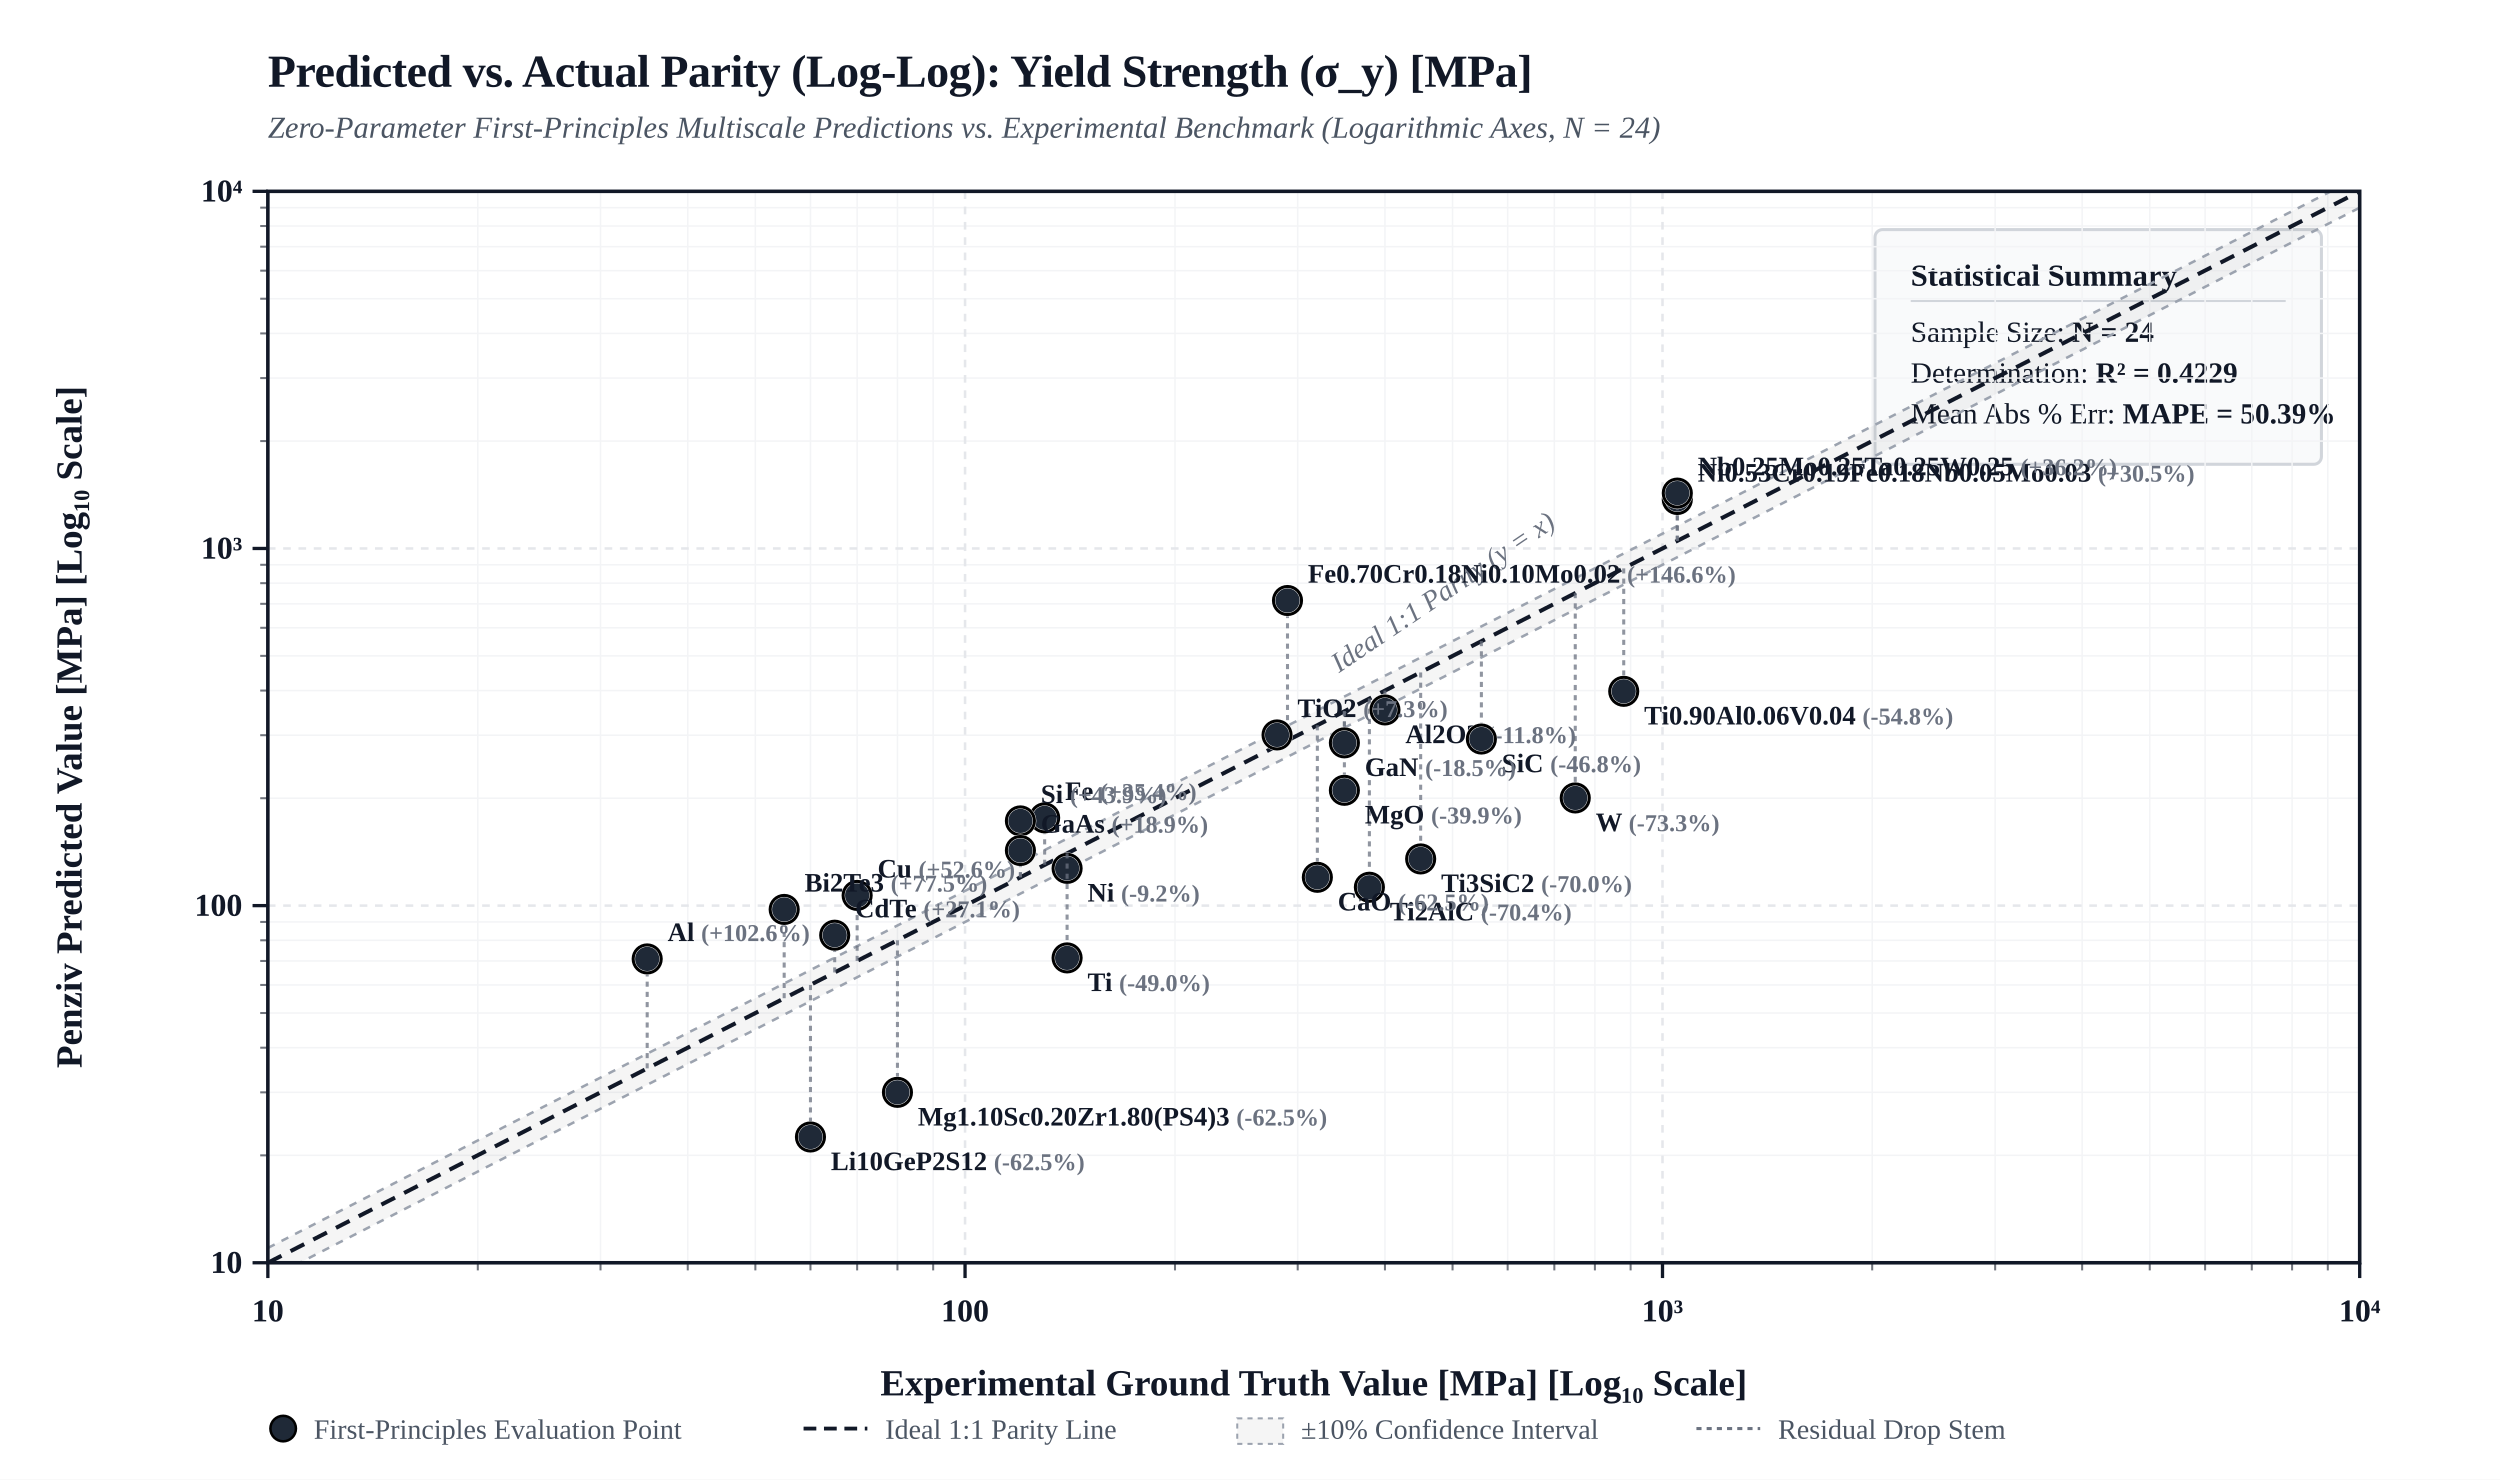
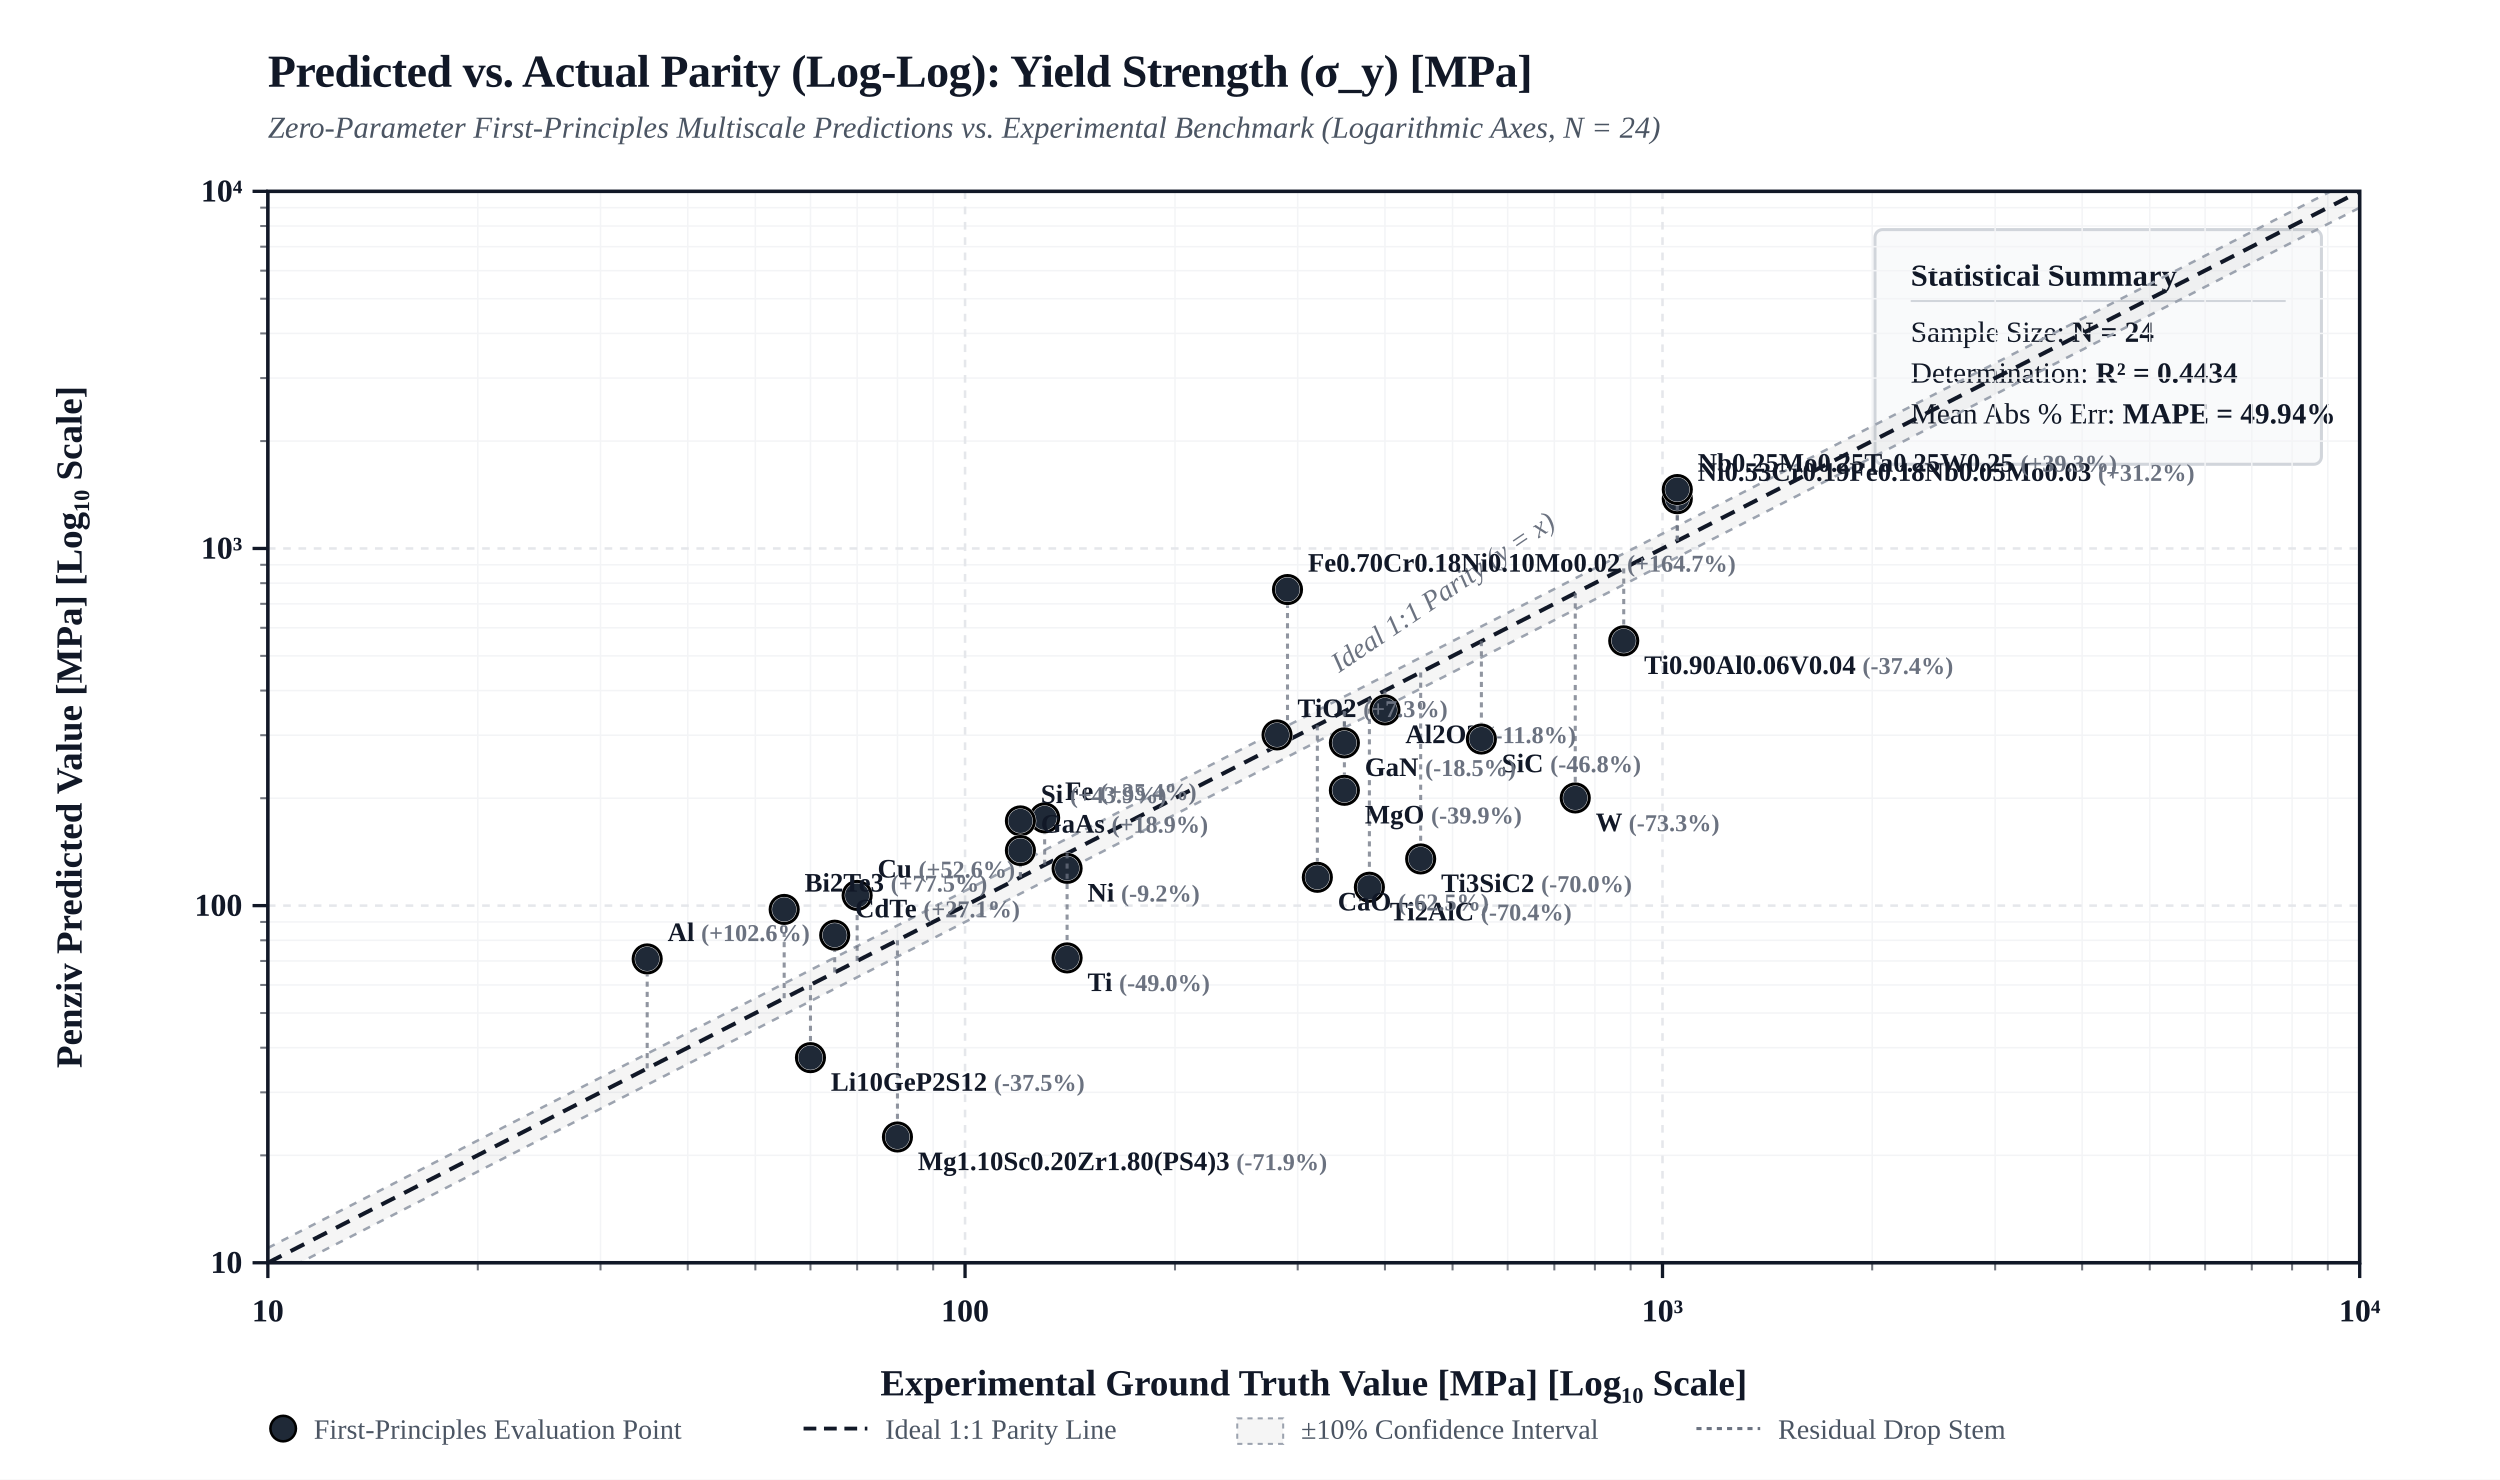
<svg xmlns="http://www.w3.org/2000/svg" viewBox="0 0 980 580" width="100%" height="auto" style="background-color: #FFFFFF; border: 1px solid #E5E7EB; border-radius: 4px; font-family: 'Times New Roman', Times, 'DejaVu Serif', 'TeX Gyre Termes', Georgia, serif;">
  <defs>
    <clipPath id="plotClip">
      <rect x="105" y="75" width="820" height="420" />
    </clipPath>
  </defs>
  <rect x="0" y="0" width="980" height="580" fill="#FFFFFF" />
  <text x="105" y="34" fill="#111827" font-size="18" font-weight="bold" letter-spacing="-0.01em">Predicted vs. Actual Parity (Log-Log): Yield Strength (σ_y) [MPa]</text>
  <text x="105" y="54" fill="#4B5563" font-size="12" font-style="italic">Zero-Parameter First-Principles Multiscale Predictions vs. Experimental Benchmark (Logarithmic Axes, N = 24)</text>
  <g transform="translate(735, 90)">
    <rect width="175" height="92" rx="3" fill="#F9FAFB" stroke="#D1D5DB" stroke-width="1.2" />
    <text x="14" y="22" fill="#111827" font-size="12" font-weight="bold">Statistical Summary</text>
    <line x1="14" y1="28" x2="161" y2="28" stroke="#D1D5DB" stroke-width="0.8" />
    <text x="14" y="44" fill="#111827" font-size="11.5">Sample Size: <tspan font-weight="bold">N = 24</tspan>
    </text>
-     <text x="14" y="60" fill="#111827" font-size="11.5">Determination: <tspan font-weight="bold">R² = 0.4229</tspan>
+     <text x="14" y="60" fill="#111827" font-size="11.5">Determination: <tspan font-weight="bold">R² = 0.4434</tspan>
    </text>
-     <text x="14" y="76" fill="#111827" font-size="11.5">Mean Abs % Err: <tspan font-weight="bold">MAPE = 50.39%</tspan>
+     <text x="14" y="76" fill="#111827" font-size="11.5">Mean Abs % Err: <tspan font-weight="bold">MAPE = 49.94%</tspan>
    </text>
  </g>
  <line x1="187.3" y1="75" x2="187.3" y2="495" stroke="#F3F4F6" stroke-width="0.6" />
  <line x1="105" y1="452.9" x2="925" y2="452.9" stroke="#F3F4F6" stroke-width="0.6" />
  <line x1="102" y1="452.9" x2="105" y2="452.9" stroke="#111827" stroke-width="0.8" opacity="0.6" />
  <line x1="187.3" y1="495" x2="187.3" y2="498" stroke="#111827" stroke-width="0.8" opacity="0.6" />
  <line x1="235.4" y1="75" x2="235.4" y2="495" stroke="#F3F4F6" stroke-width="0.6" />
  <line x1="105" y1="428.2" x2="925" y2="428.2" stroke="#F3F4F6" stroke-width="0.6" />
  <line x1="102" y1="428.2" x2="105" y2="428.2" stroke="#111827" stroke-width="0.8" opacity="0.6" />
  <line x1="235.4" y1="495" x2="235.4" y2="498" stroke="#111827" stroke-width="0.8" opacity="0.6" />
  <line x1="269.6" y1="75" x2="269.6" y2="495" stroke="#F3F4F6" stroke-width="0.6" />
  <line x1="105" y1="410.7" x2="925" y2="410.7" stroke="#F3F4F6" stroke-width="0.6" />
  <line x1="102" y1="410.7" x2="105" y2="410.7" stroke="#111827" stroke-width="0.8" opacity="0.6" />
  <line x1="269.6" y1="495" x2="269.6" y2="498" stroke="#111827" stroke-width="0.8" opacity="0.6" />
  <line x1="296.1" y1="75" x2="296.1" y2="495" stroke="#F3F4F6" stroke-width="0.6" />
  <line x1="105" y1="397.1" x2="925" y2="397.1" stroke="#F3F4F6" stroke-width="0.6" />
  <line x1="102" y1="397.1" x2="105" y2="397.1" stroke="#111827" stroke-width="0.8" opacity="0.6" />
  <line x1="296.1" y1="495" x2="296.1" y2="498" stroke="#111827" stroke-width="0.8" opacity="0.6" />
  <line x1="317.7" y1="75" x2="317.7" y2="495" stroke="#F3F4F6" stroke-width="0.6" />
  <line x1="105" y1="386.1" x2="925" y2="386.1" stroke="#F3F4F6" stroke-width="0.6" />
  <line x1="102" y1="386.1" x2="105" y2="386.1" stroke="#111827" stroke-width="0.8" opacity="0.6" />
  <line x1="317.7" y1="495" x2="317.7" y2="498" stroke="#111827" stroke-width="0.8" opacity="0.6" />
  <line x1="336.0" y1="75" x2="336.0" y2="495" stroke="#F3F4F6" stroke-width="0.6" />
  <line x1="105" y1="376.7" x2="925" y2="376.7" stroke="#F3F4F6" stroke-width="0.6" />
  <line x1="102" y1="376.7" x2="105" y2="376.7" stroke="#111827" stroke-width="0.8" opacity="0.6" />
  <line x1="336.0" y1="495" x2="336.0" y2="498" stroke="#111827" stroke-width="0.8" opacity="0.6" />
  <line x1="351.8" y1="75" x2="351.8" y2="495" stroke="#F3F4F6" stroke-width="0.6" />
  <line x1="105" y1="368.6" x2="925" y2="368.6" stroke="#F3F4F6" stroke-width="0.6" />
  <line x1="102" y1="368.6" x2="105" y2="368.6" stroke="#111827" stroke-width="0.8" opacity="0.6" />
  <line x1="351.8" y1="495" x2="351.8" y2="498" stroke="#111827" stroke-width="0.8" opacity="0.6" />
  <line x1="365.8" y1="75" x2="365.8" y2="495" stroke="#F3F4F6" stroke-width="0.6" />
  <line x1="105" y1="361.4" x2="925" y2="361.4" stroke="#F3F4F6" stroke-width="0.6" />
  <line x1="102" y1="361.4" x2="105" y2="361.4" stroke="#111827" stroke-width="0.8" opacity="0.6" />
  <line x1="365.8" y1="495" x2="365.8" y2="498" stroke="#111827" stroke-width="0.8" opacity="0.6" />
  <line x1="460.6" y1="75" x2="460.6" y2="495" stroke="#F3F4F6" stroke-width="0.6" />
  <line x1="105" y1="312.9" x2="925" y2="312.9" stroke="#F3F4F6" stroke-width="0.6" />
  <line x1="102" y1="312.9" x2="105" y2="312.9" stroke="#111827" stroke-width="0.8" opacity="0.6" />
  <line x1="460.6" y1="495" x2="460.6" y2="498" stroke="#111827" stroke-width="0.8" opacity="0.6" />
  <line x1="508.7" y1="75" x2="508.7" y2="495" stroke="#F3F4F6" stroke-width="0.6" />
  <line x1="105" y1="288.2" x2="925" y2="288.2" stroke="#F3F4F6" stroke-width="0.6" />
  <line x1="102" y1="288.2" x2="105" y2="288.2" stroke="#111827" stroke-width="0.8" opacity="0.6" />
  <line x1="508.7" y1="495" x2="508.7" y2="498" stroke="#111827" stroke-width="0.8" opacity="0.6" />
  <line x1="542.9" y1="75" x2="542.9" y2="495" stroke="#F3F4F6" stroke-width="0.6" />
  <line x1="105" y1="270.7" x2="925" y2="270.7" stroke="#F3F4F6" stroke-width="0.6" />
  <line x1="102" y1="270.7" x2="105" y2="270.7" stroke="#111827" stroke-width="0.8" opacity="0.6" />
  <line x1="542.9" y1="495" x2="542.9" y2="498" stroke="#111827" stroke-width="0.8" opacity="0.6" />
  <line x1="569.4" y1="75" x2="569.4" y2="495" stroke="#F3F4F6" stroke-width="0.6" />
  <line x1="105" y1="257.1" x2="925" y2="257.1" stroke="#F3F4F6" stroke-width="0.6" />
  <line x1="102" y1="257.1" x2="105" y2="257.1" stroke="#111827" stroke-width="0.8" opacity="0.6" />
  <line x1="569.4" y1="495" x2="569.4" y2="498" stroke="#111827" stroke-width="0.8" opacity="0.6" />
  <line x1="591.0" y1="75" x2="591.0" y2="495" stroke="#F3F4F6" stroke-width="0.6" />
  <line x1="105" y1="246.1" x2="925" y2="246.1" stroke="#F3F4F6" stroke-width="0.6" />
  <line x1="102" y1="246.1" x2="105" y2="246.1" stroke="#111827" stroke-width="0.8" opacity="0.6" />
  <line x1="591.0" y1="495" x2="591.0" y2="498" stroke="#111827" stroke-width="0.8" opacity="0.6" />
  <line x1="609.3" y1="75" x2="609.3" y2="495" stroke="#F3F4F6" stroke-width="0.6" />
  <line x1="105" y1="236.7" x2="925" y2="236.7" stroke="#F3F4F6" stroke-width="0.6" />
  <line x1="102" y1="236.7" x2="105" y2="236.7" stroke="#111827" stroke-width="0.8" opacity="0.6" />
  <line x1="609.3" y1="495" x2="609.3" y2="498" stroke="#111827" stroke-width="0.8" opacity="0.6" />
  <line x1="625.2" y1="75" x2="625.2" y2="495" stroke="#F3F4F6" stroke-width="0.6" />
  <line x1="105" y1="228.6" x2="925" y2="228.6" stroke="#F3F4F6" stroke-width="0.6" />
  <line x1="102" y1="228.6" x2="105" y2="228.6" stroke="#111827" stroke-width="0.8" opacity="0.6" />
  <line x1="625.2" y1="495" x2="625.2" y2="498" stroke="#111827" stroke-width="0.8" opacity="0.6" />
  <line x1="639.2" y1="75" x2="639.2" y2="495" stroke="#F3F4F6" stroke-width="0.6" />
  <line x1="105" y1="221.4" x2="925" y2="221.4" stroke="#F3F4F6" stroke-width="0.6" />
  <line x1="102" y1="221.4" x2="105" y2="221.4" stroke="#111827" stroke-width="0.8" opacity="0.6" />
  <line x1="639.2" y1="495" x2="639.2" y2="498" stroke="#111827" stroke-width="0.8" opacity="0.6" />
  <line x1="733.9" y1="75" x2="733.9" y2="495" stroke="#F3F4F6" stroke-width="0.6" />
  <line x1="105" y1="172.9" x2="925" y2="172.9" stroke="#F3F4F6" stroke-width="0.6" />
  <line x1="102" y1="172.9" x2="105" y2="172.9" stroke="#111827" stroke-width="0.8" opacity="0.6" />
  <line x1="733.9" y1="495" x2="733.9" y2="498" stroke="#111827" stroke-width="0.8" opacity="0.6" />
  <line x1="782.1" y1="75" x2="782.1" y2="495" stroke="#F3F4F6" stroke-width="0.6" />
  <line x1="105" y1="148.2" x2="925" y2="148.2" stroke="#F3F4F6" stroke-width="0.6" />
  <line x1="102" y1="148.2" x2="105" y2="148.2" stroke="#111827" stroke-width="0.8" opacity="0.6" />
  <line x1="782.1" y1="495" x2="782.1" y2="498" stroke="#111827" stroke-width="0.8" opacity="0.6" />
  <line x1="816.2" y1="75" x2="816.2" y2="495" stroke="#F3F4F6" stroke-width="0.6" />
  <line x1="105" y1="130.7" x2="925" y2="130.7" stroke="#F3F4F6" stroke-width="0.6" />
  <line x1="102" y1="130.7" x2="105" y2="130.7" stroke="#111827" stroke-width="0.8" opacity="0.6" />
  <line x1="816.2" y1="495" x2="816.2" y2="498" stroke="#111827" stroke-width="0.8" opacity="0.6" />
  <line x1="842.7" y1="75" x2="842.7" y2="495" stroke="#F3F4F6" stroke-width="0.6" />
  <line x1="105" y1="117.1" x2="925" y2="117.1" stroke="#F3F4F6" stroke-width="0.6" />
  <line x1="102" y1="117.1" x2="105" y2="117.1" stroke="#111827" stroke-width="0.8" opacity="0.6" />
  <line x1="842.7" y1="495" x2="842.7" y2="498" stroke="#111827" stroke-width="0.8" opacity="0.6" />
  <line x1="864.4" y1="75" x2="864.4" y2="495" stroke="#F3F4F6" stroke-width="0.6" />
  <line x1="105" y1="106.1" x2="925" y2="106.1" stroke="#F3F4F6" stroke-width="0.6" />
  <line x1="102" y1="106.1" x2="105" y2="106.1" stroke="#111827" stroke-width="0.8" opacity="0.6" />
  <line x1="864.4" y1="495" x2="864.4" y2="498" stroke="#111827" stroke-width="0.8" opacity="0.6" />
  <line x1="882.7" y1="75" x2="882.7" y2="495" stroke="#F3F4F6" stroke-width="0.6" />
  <line x1="105" y1="96.7" x2="925" y2="96.7" stroke="#F3F4F6" stroke-width="0.6" />
  <line x1="102" y1="96.7" x2="105" y2="96.7" stroke="#111827" stroke-width="0.8" opacity="0.6" />
  <line x1="882.7" y1="495" x2="882.7" y2="498" stroke="#111827" stroke-width="0.8" opacity="0.6" />
  <line x1="898.5" y1="75" x2="898.5" y2="495" stroke="#F3F4F6" stroke-width="0.6" />
  <line x1="105" y1="88.6" x2="925" y2="88.6" stroke="#F3F4F6" stroke-width="0.6" />
  <line x1="102" y1="88.6" x2="105" y2="88.6" stroke="#111827" stroke-width="0.8" opacity="0.6" />
  <line x1="898.5" y1="495" x2="898.5" y2="498" stroke="#111827" stroke-width="0.8" opacity="0.6" />
  <line x1="912.5" y1="75" x2="912.5" y2="495" stroke="#F3F4F6" stroke-width="0.6" />
  <line x1="105" y1="81.4" x2="925" y2="81.4" stroke="#F3F4F6" stroke-width="0.6" />
  <line x1="102" y1="81.4" x2="105" y2="81.4" stroke="#111827" stroke-width="0.8" opacity="0.6" />
  <line x1="912.5" y1="495" x2="912.5" y2="498" stroke="#111827" stroke-width="0.8" opacity="0.6" />
  <line x1="105.0" y1="75" x2="105.0" y2="495" stroke="#E5E7EB" stroke-width="1.0" stroke-dasharray="3,3" />
  <line x1="105" y1="495.0" x2="925" y2="495.0" stroke="#E5E7EB" stroke-width="1.0" stroke-dasharray="3,3" />
  <line x1="99" y1="495.0" x2="105" y2="495.0" stroke="#111827" stroke-width="1.3" />
  <text x="95" y="499.0" fill="#111827" font-size="12.5" font-weight="bold" text-anchor="end">10</text>
  <line x1="105.0" y1="495" x2="105.0" y2="501" stroke="#111827" stroke-width="1.3" />
  <text x="105.0" y="518.0" fill="#111827" font-size="12.5" font-weight="bold" text-anchor="middle">10</text>
  <line x1="378.3" y1="75" x2="378.3" y2="495" stroke="#E5E7EB" stroke-width="1.0" stroke-dasharray="3,3" />
  <line x1="105" y1="355.0" x2="925" y2="355.0" stroke="#E5E7EB" stroke-width="1.0" stroke-dasharray="3,3" />
  <line x1="99" y1="355.0" x2="105" y2="355.0" stroke="#111827" stroke-width="1.3" />
  <text x="95" y="359.0" fill="#111827" font-size="12.5" font-weight="bold" text-anchor="end">100</text>
  <line x1="378.3" y1="495" x2="378.3" y2="501" stroke="#111827" stroke-width="1.3" />
  <text x="378.3" y="518.0" fill="#111827" font-size="12.5" font-weight="bold" text-anchor="middle">100</text>
  <line x1="651.7" y1="75" x2="651.7" y2="495" stroke="#E5E7EB" stroke-width="1.0" stroke-dasharray="3,3" />
  <line x1="105" y1="215.0" x2="925" y2="215.0" stroke="#E5E7EB" stroke-width="1.0" stroke-dasharray="3,3" />
  <line x1="99" y1="215.0" x2="105" y2="215.0" stroke="#111827" stroke-width="1.3" />
  <text x="95" y="219.0" fill="#111827" font-size="12.5" font-weight="bold" text-anchor="end">10³</text>
  <line x1="651.7" y1="495" x2="651.7" y2="501" stroke="#111827" stroke-width="1.3" />
  <text x="651.7" y="518.0" fill="#111827" font-size="12.5" font-weight="bold" text-anchor="middle">10³</text>
  <line x1="925.0" y1="75" x2="925.0" y2="495" stroke="#E5E7EB" stroke-width="1.0" stroke-dasharray="3,3" />
  <line x1="105" y1="75.0" x2="925" y2="75.0" stroke="#E5E7EB" stroke-width="1.0" stroke-dasharray="3,3" />
  <line x1="99" y1="75.0" x2="105" y2="75.0" stroke="#111827" stroke-width="1.3" />
  <text x="95" y="79.0" fill="#111827" font-size="12.5" font-weight="bold" text-anchor="end">10⁴</text>
  <line x1="925.0" y1="495" x2="925.0" y2="501" stroke="#111827" stroke-width="1.3" />
  <text x="925.0" y="518.0" fill="#111827" font-size="12.5" font-weight="bold" text-anchor="middle">10⁴</text>
  <polygon points="105.0,489.2 925.0,69.2 925.0,81.4 105.0,501.4" fill="rgba(0, 0, 0, 0.04)" clip-path="url(#plotClip)" />
  <line x1="105.0" y1="489.2" x2="925.0" y2="69.2" stroke="#9CA3AF" stroke-width="1.0" stroke-dasharray="3,3" clip-path="url(#plotClip)" />
  <line x1="105.0" y1="501.4" x2="925.0" y2="81.4" stroke="#9CA3AF" stroke-width="1.0" stroke-dasharray="3,3" clip-path="url(#plotClip)" />
  <line x1="105.0" y1="495.0" x2="925.0" y2="75.0" stroke="#111827" stroke-width="1.6" stroke-dasharray="6,4" clip-path="url(#plotClip)" />
  <text x="535.0" y="273.0" fill="#6B7280" font-size="11" font-style="italic" transform="rotate(-34 515.0 285.0)">Ideal 1:1 Parity (y = x)</text>
  <rect x="105" y="75" width="820" height="420" fill="none" stroke="#111827" stroke-width="1.4" />
  <text x="515.0" y="547.0" fill="#111827" font-size="14.5" font-weight="bold" text-anchor="middle">Experimental Ground Truth Value [MPa] [Log₁₀ Scale]</text>
  <text x="32" y="285.0" fill="#111827" font-size="14.5" font-weight="bold" text-anchor="middle" transform="rotate(-90 32 285.0)">Penziv Predicted Value [MPa] [Log₁₀ Scale]</text>
  <line x1="336.0" y1="376.7" x2="336.0" y2="351.0" stroke="#6B7280" stroke-width="1.2" stroke-dasharray="2,2" opacity="0.75" clip-path="url(#plotClip)" />
  <circle cx="336.0" cy="351.0" r="5.5" fill="#1F2937" stroke="#FFFFFF" stroke-width="1.5" />
  <circle cx="336.0" cy="351.0" r="5.5" fill="none" stroke="#000000" stroke-width="1.2" />
  <text x="344.0" y="344.0" fill="#111827" font-size="10.5" font-weight="600" text-anchor="start">Cu <tspan fill="#6B7280" font-size="9.5">(+52.6%)</tspan>
  </text>
  <line x1="253.7" y1="418.8" x2="253.7" y2="375.9" stroke="#6B7280" stroke-width="1.2" stroke-dasharray="2,2" opacity="0.75" clip-path="url(#plotClip)" />
  <circle cx="253.7" cy="375.9" r="5.5" fill="#1F2937" stroke="#FFFFFF" stroke-width="1.5" />
  <circle cx="253.7" cy="375.9" r="5.5" fill="none" stroke="#000000" stroke-width="1.2" />
  <text x="261.7" y="368.9" fill="#111827" font-size="10.5" font-weight="600" text-anchor="start">Al <tspan fill="#6B7280" font-size="9.5">(+102.6%)</tspan>
  </text>
  <line x1="418.3" y1="334.5" x2="418.3" y2="340.4" stroke="#6B7280" stroke-width="1.2" stroke-dasharray="2,2" opacity="0.75" clip-path="url(#plotClip)" />
  <circle cx="418.3" cy="340.4" r="5.5" fill="#1F2937" stroke="#FFFFFF" stroke-width="1.5" />
  <circle cx="418.3" cy="340.4" r="5.5" fill="none" stroke="#000000" stroke-width="1.2" />
  <text x="426.3" y="353.4" fill="#111827" font-size="10.5" font-weight="600" text-anchor="start">Ni <tspan fill="#6B7280" font-size="9.5">(-9.2%)</tspan>
  </text>
  <line x1="418.3" y1="334.5" x2="418.3" y2="375.5" stroke="#6B7280" stroke-width="1.2" stroke-dasharray="2,2" opacity="0.75" clip-path="url(#plotClip)" />
  <circle cx="418.3" cy="375.5" r="5.5" fill="#1F2937" stroke="#FFFFFF" stroke-width="1.5" />
  <circle cx="418.3" cy="375.5" r="5.5" fill="none" stroke="#000000" stroke-width="1.2" />
  <text x="426.3" y="388.5" fill="#111827" font-size="10.5" font-weight="600" text-anchor="start">Ti <tspan fill="#6B7280" font-size="9.5">(-49.0%)</tspan>
  </text>
  <line x1="617.5" y1="232.5" x2="617.5" y2="312.8" stroke="#6B7280" stroke-width="1.2" stroke-dasharray="2,2" opacity="0.75" clip-path="url(#plotClip)" />
  <circle cx="617.5" cy="312.8" r="5.5" fill="#1F2937" stroke="#FFFFFF" stroke-width="1.5" />
  <circle cx="617.5" cy="312.8" r="5.5" fill="none" stroke="#000000" stroke-width="1.2" />
  <text x="625.5" y="325.8" fill="#111827" font-size="10.5" font-weight="600" text-anchor="start">W <tspan fill="#6B7280" font-size="9.5">(-73.3%)</tspan>
  </text>
  <line x1="409.5" y1="339.0" x2="409.5" y2="320.6" stroke="#6B7280" stroke-width="1.2" stroke-dasharray="2,2" opacity="0.75" clip-path="url(#plotClip)" />
  <circle cx="409.5" cy="320.6" r="5.5" fill="#1F2937" stroke="#FFFFFF" stroke-width="1.5" />
  <circle cx="409.5" cy="320.6" r="5.5" fill="none" stroke="#000000" stroke-width="1.2" />
  <text x="417.5" y="313.6" fill="#111827" font-size="10.5" font-weight="600" text-anchor="start">Fe <tspan fill="#6B7280" font-size="9.5">(+35.4%)</tspan>
  </text>
-   <line x1="504.7" y1="290.3" x2="504.7" y2="235.4" stroke="#6B7280" stroke-width="1.2" stroke-dasharray="2,2" opacity="0.75" clip-path="url(#plotClip)" />
-   <circle cx="504.7" cy="235.4" r="5.5" fill="#1F2937" stroke="#FFFFFF" stroke-width="1.5" />
-   <circle cx="504.7" cy="235.4" r="5.5" fill="none" stroke="#000000" stroke-width="1.2" />
-   <text x="512.7" y="228.4" fill="#111827" font-size="10.5" font-weight="600" text-anchor="start">Fe0.70Cr0.18Ni0.10Mo0.02 <tspan fill="#6B7280" font-size="9.5">(+146.6%)</tspan>
-   </text>
-   <line x1="657.5" y1="212.0" x2="657.5" y2="195.8" stroke="#6B7280" stroke-width="1.2" stroke-dasharray="2,2" opacity="0.75" clip-path="url(#plotClip)" />
-   <circle cx="657.5" cy="195.8" r="5.5" fill="#1F2937" stroke="#FFFFFF" stroke-width="1.5" />
-   <circle cx="657.5" cy="195.8" r="5.5" fill="none" stroke="#000000" stroke-width="1.2" />
-   <text x="665.5" y="188.8" fill="#111827" font-size="10.5" font-weight="600" text-anchor="start">Ni0.53Cr0.19Fe0.18Nb0.05Mo0.03 <tspan fill="#6B7280" font-size="9.5">(+30.5%)</tspan>
-   </text>
-   <line x1="636.5" y1="222.8" x2="636.5" y2="271.0" stroke="#6B7280" stroke-width="1.2" stroke-dasharray="2,2" opacity="0.75" clip-path="url(#plotClip)" />
-   <circle cx="636.5" cy="271.0" r="5.5" fill="#1F2937" stroke="#FFFFFF" stroke-width="1.5" />
-   <circle cx="636.5" cy="271.0" r="5.5" fill="none" stroke="#000000" stroke-width="1.2" />
-   <text x="644.5" y="284.0" fill="#111827" font-size="10.5" font-weight="600" text-anchor="start">Ti0.90Al0.06V0.04 <tspan fill="#6B7280" font-size="9.5">(-54.8%)</tspan>
-   </text>
-   <line x1="657.5" y1="212.0" x2="657.5" y2="193.3" stroke="#6B7280" stroke-width="1.2" stroke-dasharray="2,2" opacity="0.75" clip-path="url(#plotClip)" />
-   <circle cx="657.5" cy="193.3" r="5.5" fill="#1F2937" stroke="#FFFFFF" stroke-width="1.5" />
-   <circle cx="657.5" cy="193.3" r="5.5" fill="none" stroke="#000000" stroke-width="1.2" />
-   <text x="665.5" y="186.3" fill="#111827" font-size="10.5" font-weight="600" text-anchor="start">Nb0.25Mo0.25Ta0.25W0.25 <tspan fill="#6B7280" font-size="9.5">(+36.2%)</tspan>
+   <line x1="504.7" y1="290.3" x2="504.7" y2="231.1" stroke="#6B7280" stroke-width="1.2" stroke-dasharray="2,2" opacity="0.75" clip-path="url(#plotClip)" />
+   <circle cx="504.7" cy="231.1" r="5.5" fill="#1F2937" stroke="#FFFFFF" stroke-width="1.5" />
+   <circle cx="504.7" cy="231.1" r="5.5" fill="none" stroke="#000000" stroke-width="1.2" />
+   <text x="512.7" y="224.1" fill="#111827" font-size="10.5" font-weight="600" text-anchor="start">Fe0.70Cr0.18Ni0.10Mo0.02 <tspan fill="#6B7280" font-size="9.5">(+164.7%)</tspan>
+   </text>
+   <line x1="657.5" y1="212.0" x2="657.5" y2="195.5" stroke="#6B7280" stroke-width="1.2" stroke-dasharray="2,2" opacity="0.75" clip-path="url(#plotClip)" />
+   <circle cx="657.5" cy="195.5" r="5.5" fill="#1F2937" stroke="#FFFFFF" stroke-width="1.5" />
+   <circle cx="657.5" cy="195.5" r="5.5" fill="none" stroke="#000000" stroke-width="1.2" />
+   <text x="665.5" y="188.5" fill="#111827" font-size="10.5" font-weight="600" text-anchor="start">Ni0.53Cr0.19Fe0.18Nb0.05Mo0.03 <tspan fill="#6B7280" font-size="9.5">(+31.2%)</tspan>
+   </text>
+   <line x1="636.5" y1="222.8" x2="636.5" y2="251.2" stroke="#6B7280" stroke-width="1.2" stroke-dasharray="2,2" opacity="0.75" clip-path="url(#plotClip)" />
+   <circle cx="636.5" cy="251.2" r="5.5" fill="#1F2937" stroke="#FFFFFF" stroke-width="1.5" />
+   <circle cx="636.5" cy="251.2" r="5.5" fill="none" stroke="#000000" stroke-width="1.2" />
+   <text x="644.5" y="264.2" fill="#111827" font-size="10.5" font-weight="600" text-anchor="start">Ti0.90Al0.06V0.04 <tspan fill="#6B7280" font-size="9.5">(-37.4%)</tspan>
+   </text>
+   <line x1="657.5" y1="212.0" x2="657.5" y2="191.9" stroke="#6B7280" stroke-width="1.2" stroke-dasharray="2,2" opacity="0.75" clip-path="url(#plotClip)" />
+   <circle cx="657.5" cy="191.9" r="5.5" fill="#1F2937" stroke="#FFFFFF" stroke-width="1.5" />
+   <circle cx="657.5" cy="191.9" r="5.5" fill="none" stroke="#000000" stroke-width="1.2" />
+   <text x="665.5" y="184.9" fill="#111827" font-size="10.5" font-weight="600" text-anchor="start">Nb0.25Mo0.25Ta0.25W0.25 <tspan fill="#6B7280" font-size="9.5">(+39.3%)</tspan>
  </text>
  <line x1="556.9" y1="263.6" x2="556.9" y2="336.7" stroke="#6B7280" stroke-width="1.2" stroke-dasharray="2,2" opacity="0.75" clip-path="url(#plotClip)" />
  <circle cx="556.9" cy="336.7" r="5.5" fill="#1F2937" stroke="#FFFFFF" stroke-width="1.5" />
  <circle cx="556.9" cy="336.7" r="5.5" fill="none" stroke="#000000" stroke-width="1.2" />
  <text x="564.9" y="349.7" fill="#111827" font-size="10.5" font-weight="600" text-anchor="start">Ti3SiC2 <tspan fill="#6B7280" font-size="9.5">(-70.0%)</tspan>
  </text>
  <line x1="536.8" y1="273.8" x2="536.8" y2="347.8" stroke="#6B7280" stroke-width="1.2" stroke-dasharray="2,2" opacity="0.75" clip-path="url(#plotClip)" />
  <circle cx="536.8" cy="347.8" r="5.5" fill="#1F2937" stroke="#FFFFFF" stroke-width="1.5" />
  <circle cx="536.8" cy="347.8" r="5.5" fill="none" stroke="#000000" stroke-width="1.2" />
  <text x="544.8" y="360.8" fill="#111827" font-size="10.5" font-weight="600" text-anchor="start">Ti2AlC <tspan fill="#6B7280" font-size="9.5">(-70.4%)</tspan>
  </text>
  <line x1="516.4" y1="284.3" x2="516.4" y2="343.9" stroke="#6B7280" stroke-width="1.2" stroke-dasharray="2,2" opacity="0.75" clip-path="url(#plotClip)" />
  <circle cx="516.4" cy="343.9" r="5.5" fill="#1F2937" stroke="#FFFFFF" stroke-width="1.5" />
  <circle cx="516.4" cy="343.9" r="5.5" fill="none" stroke="#000000" stroke-width="1.2" />
  <text x="524.4" y="356.9" fill="#111827" font-size="10.5" font-weight="600" text-anchor="start">CaO <tspan fill="#6B7280" font-size="9.5">(-62.5%)</tspan>
  </text>
  <line x1="527.0" y1="278.8" x2="527.0" y2="309.8" stroke="#6B7280" stroke-width="1.2" stroke-dasharray="2,2" opacity="0.75" clip-path="url(#plotClip)" />
  <circle cx="527.0" cy="309.8" r="5.5" fill="#1F2937" stroke="#FFFFFF" stroke-width="1.5" />
  <circle cx="527.0" cy="309.8" r="5.5" fill="none" stroke="#000000" stroke-width="1.2" />
  <text x="535.0" y="322.8" fill="#111827" font-size="10.5" font-weight="600" text-anchor="start">MgO <tspan fill="#6B7280" font-size="9.5">(-39.9%)</tspan>
  </text>
  <line x1="542.9" y1="270.7" x2="542.9" y2="278.3" stroke="#6B7280" stroke-width="1.2" stroke-dasharray="2,2" opacity="0.75" clip-path="url(#plotClip)" />
  <circle cx="542.9" cy="278.3" r="5.5" fill="#1F2937" stroke="#FFFFFF" stroke-width="1.5" />
  <circle cx="542.9" cy="278.3" r="5.5" fill="none" stroke="#000000" stroke-width="1.2" />
  <text x="550.9" y="291.3" fill="#111827" font-size="10.5" font-weight="600" text-anchor="start">Al2O3 <tspan fill="#6B7280" font-size="9.5">(-11.8%)</tspan>
  </text>
  <line x1="500.6" y1="292.4" x2="500.6" y2="288.1" stroke="#6B7280" stroke-width="1.2" stroke-dasharray="2,2" opacity="0.75" clip-path="url(#plotClip)" />
  <circle cx="500.6" cy="288.1" r="5.5" fill="#1F2937" stroke="#FFFFFF" stroke-width="1.5" />
  <circle cx="500.6" cy="288.1" r="5.5" fill="none" stroke="#000000" stroke-width="1.2" />
  <text x="508.6" y="281.1" fill="#111827" font-size="10.5" font-weight="600" text-anchor="start">TiO2 <tspan fill="#6B7280" font-size="9.5">(+7.3%)</tspan>
  </text>
  <line x1="580.7" y1="251.3" x2="580.7" y2="289.7" stroke="#6B7280" stroke-width="1.2" stroke-dasharray="2,2" opacity="0.75" clip-path="url(#plotClip)" />
  <circle cx="580.7" cy="289.7" r="5.5" fill="#1F2937" stroke="#FFFFFF" stroke-width="1.5" />
  <circle cx="580.7" cy="289.7" r="5.5" fill="none" stroke="#000000" stroke-width="1.2" />
  <text x="588.7" y="302.7" fill="#111827" font-size="10.5" font-weight="600" text-anchor="start">SiC <tspan fill="#6B7280" font-size="9.5">(-46.8%)</tspan>
  </text>
  <line x1="527.0" y1="278.8" x2="527.0" y2="291.2" stroke="#6B7280" stroke-width="1.2" stroke-dasharray="2,2" opacity="0.75" clip-path="url(#plotClip)" />
  <circle cx="527.0" cy="291.2" r="5.5" fill="#1F2937" stroke="#FFFFFF" stroke-width="1.5" />
  <circle cx="527.0" cy="291.2" r="5.5" fill="none" stroke="#000000" stroke-width="1.2" />
  <text x="535.0" y="304.2" fill="#111827" font-size="10.5" font-weight="600" text-anchor="start">GaN <tspan fill="#6B7280" font-size="9.5">(-18.5%)</tspan>
  </text>
  <line x1="400.0" y1="343.9" x2="400.0" y2="321.8" stroke="#6B7280" stroke-width="1.2" stroke-dasharray="2,2" opacity="0.75" clip-path="url(#plotClip)" />
  <circle cx="400.0" cy="321.8" r="5.5" fill="#1F2937" stroke="#FFFFFF" stroke-width="1.5" />
  <circle cx="400.0" cy="321.8" r="5.5" fill="none" stroke="#000000" stroke-width="1.2" />
  <text x="408.0" y="314.8" fill="#111827" font-size="10.5" font-weight="600" text-anchor="start">Si <tspan fill="#6B7280" font-size="9.5">(+43.9%)</tspan>
  </text>
  <line x1="400.0" y1="343.9" x2="400.0" y2="333.4" stroke="#6B7280" stroke-width="1.2" stroke-dasharray="2,2" opacity="0.75" clip-path="url(#plotClip)" />
  <circle cx="400.0" cy="333.4" r="5.5" fill="#1F2937" stroke="#FFFFFF" stroke-width="1.5" />
  <circle cx="400.0" cy="333.4" r="5.5" fill="none" stroke="#000000" stroke-width="1.2" />
  <text x="408.0" y="326.4" fill="#111827" font-size="10.5" font-weight="600" text-anchor="start">GaAs <tspan fill="#6B7280" font-size="9.5">(+18.9%)</tspan>
  </text>
  <line x1="327.2" y1="381.2" x2="327.2" y2="366.6" stroke="#6B7280" stroke-width="1.2" stroke-dasharray="2,2" opacity="0.75" clip-path="url(#plotClip)" />
  <circle cx="327.2" cy="366.6" r="5.5" fill="#1F2937" stroke="#FFFFFF" stroke-width="1.5" />
  <circle cx="327.2" cy="366.6" r="5.5" fill="none" stroke="#000000" stroke-width="1.2" />
  <text x="335.2" y="359.6" fill="#111827" font-size="10.5" font-weight="600" text-anchor="start">CdTe <tspan fill="#6B7280" font-size="9.5">(+27.1%)</tspan>
  </text>
  <line x1="307.4" y1="391.3" x2="307.4" y2="356.5" stroke="#6B7280" stroke-width="1.2" stroke-dasharray="2,2" opacity="0.75" clip-path="url(#plotClip)" />
  <circle cx="307.4" cy="356.5" r="5.5" fill="#1F2937" stroke="#FFFFFF" stroke-width="1.5" />
  <circle cx="307.4" cy="356.5" r="5.5" fill="none" stroke="#000000" stroke-width="1.2" />
  <text x="315.4" y="349.5" fill="#111827" font-size="10.5" font-weight="600" text-anchor="start">Bi2Te3 <tspan fill="#6B7280" font-size="9.5">(+77.5%)</tspan>
  </text>
-   <line x1="351.8" y1="368.6" x2="351.8" y2="428.2" stroke="#6B7280" stroke-width="1.2" stroke-dasharray="2,2" opacity="0.75" clip-path="url(#plotClip)" />
-   <circle cx="351.8" cy="428.2" r="5.5" fill="#1F2937" stroke="#FFFFFF" stroke-width="1.5" />
-   <circle cx="351.8" cy="428.2" r="5.5" fill="none" stroke="#000000" stroke-width="1.2" />
-   <text x="359.8" y="441.2" fill="#111827" font-size="10.5" font-weight="600" text-anchor="start">Mg1.10Sc0.20Zr1.80(PS4)3 <tspan fill="#6B7280" font-size="9.5">(-62.5%)</tspan>
-   </text>
-   <line x1="317.7" y1="386.1" x2="317.7" y2="445.7" stroke="#6B7280" stroke-width="1.2" stroke-dasharray="2,2" opacity="0.75" clip-path="url(#plotClip)" />
-   <circle cx="317.7" cy="445.7" r="5.5" fill="#1F2937" stroke="#FFFFFF" stroke-width="1.5" />
-   <circle cx="317.7" cy="445.7" r="5.5" fill="none" stroke="#000000" stroke-width="1.2" />
-   <text x="325.7" y="458.7" fill="#111827" font-size="10.5" font-weight="600" text-anchor="start">Li10GeP2S12 <tspan fill="#6B7280" font-size="9.5">(-62.5%)</tspan>
+   <line x1="351.8" y1="368.6" x2="351.8" y2="445.7" stroke="#6B7280" stroke-width="1.2" stroke-dasharray="2,2" opacity="0.75" clip-path="url(#plotClip)" />
+   <circle cx="351.8" cy="445.7" r="5.5" fill="#1F2937" stroke="#FFFFFF" stroke-width="1.5" />
+   <circle cx="351.8" cy="445.7" r="5.5" fill="none" stroke="#000000" stroke-width="1.2" />
+   <text x="359.8" y="458.7" fill="#111827" font-size="10.5" font-weight="600" text-anchor="start">Mg1.10Sc0.20Zr1.80(PS4)3 <tspan fill="#6B7280" font-size="9.5">(-71.9%)</tspan>
+   </text>
+   <line x1="317.7" y1="386.1" x2="317.7" y2="414.6" stroke="#6B7280" stroke-width="1.2" stroke-dasharray="2,2" opacity="0.75" clip-path="url(#plotClip)" />
+   <circle cx="317.7" cy="414.6" r="5.5" fill="#1F2937" stroke="#FFFFFF" stroke-width="1.5" />
+   <circle cx="317.7" cy="414.6" r="5.5" fill="none" stroke="#000000" stroke-width="1.2" />
+   <text x="325.7" y="427.6" fill="#111827" font-size="10.5" font-weight="600" text-anchor="start">Li10GeP2S12 <tspan fill="#6B7280" font-size="9.5">(-37.5%)</tspan>
  </text>
  <g transform="translate(105, 564)" font-size="11" fill="#4B5563">
    <circle cx="6" cy="-4" r="5" fill="#1F2937" stroke="#000000" stroke-width="1.0" />
    <text x="18" y="0">First-Principles Evaluation Point</text>
    <line x1="210" y1="-4" x2="235" y2="-4" stroke="#111827" stroke-dasharray="5,3" stroke-width="1.5" />
    <text x="242" y="0">Ideal 1:1 Parity Line</text>
    <rect x="380" y="-8" width="18" height="10" fill="rgba(0, 0, 0, 0.04)" stroke="#9CA3AF" stroke-dasharray="2,2" stroke-width="0.8" />
    <text x="405" y="0">±10% Confidence Interval</text>
    <line x1="560" y1="-4" x2="585" y2="-4" stroke="#6B7280" stroke-dasharray="2,2" stroke-width="1.2" />
    <text x="592" y="0">Residual Drop Stem</text>
  </g>
</svg>
